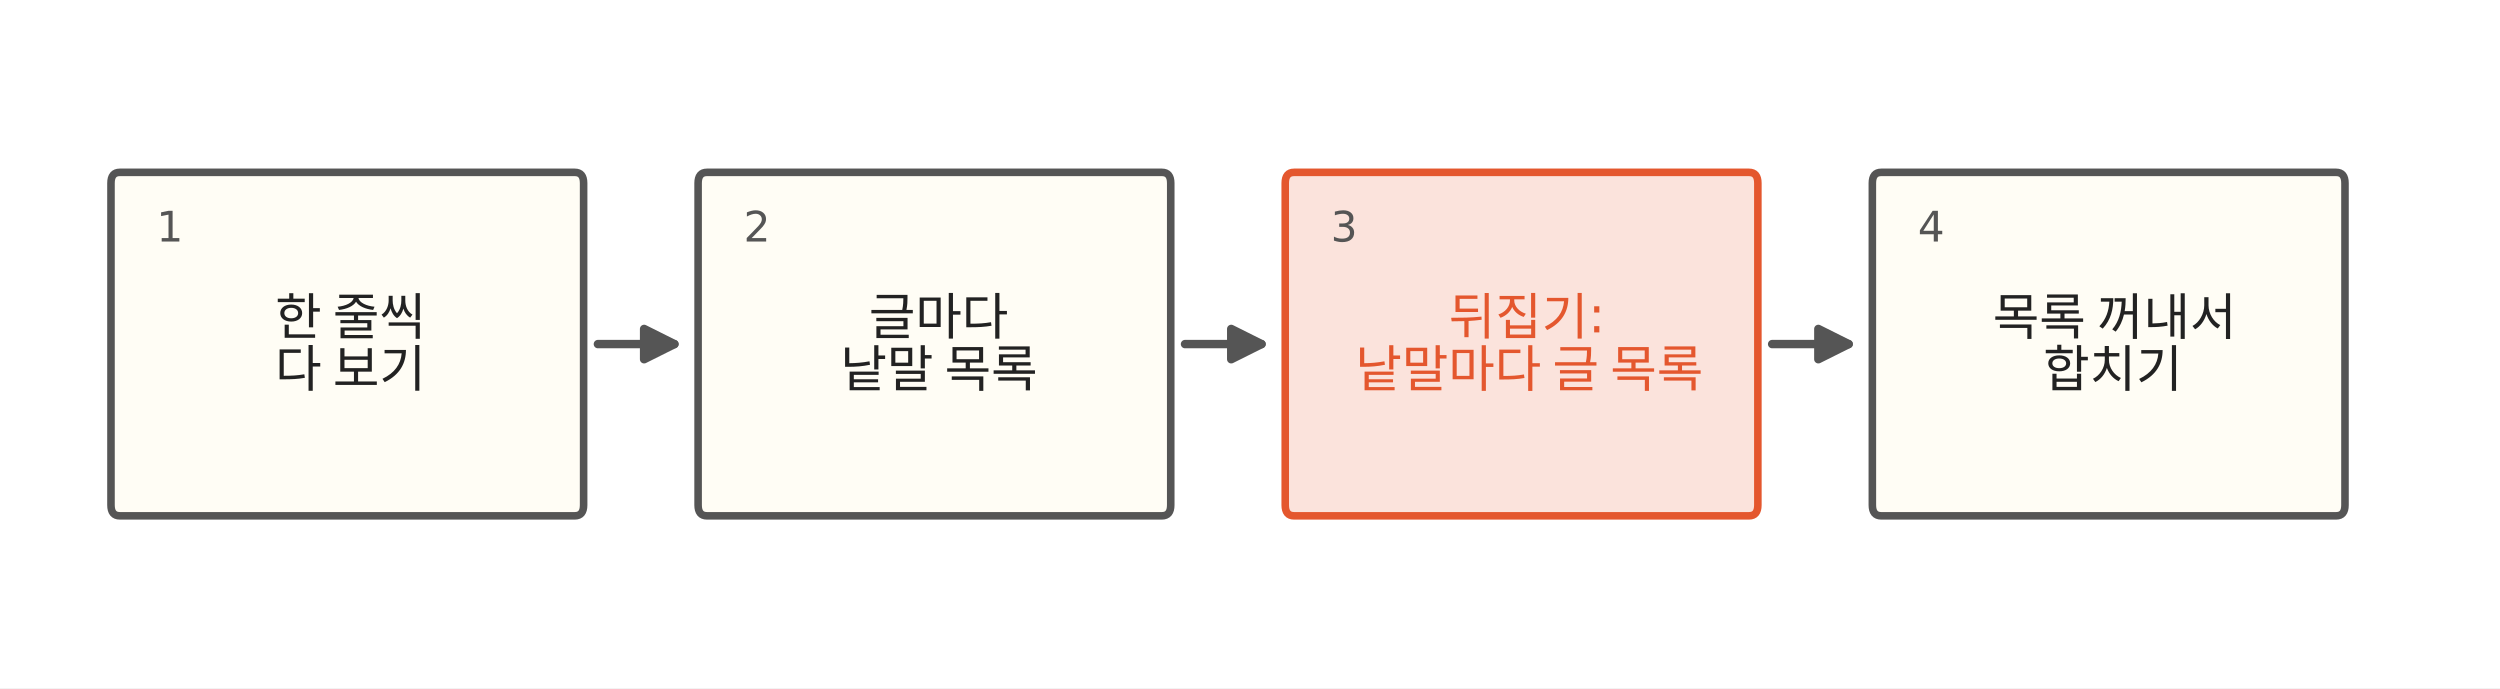
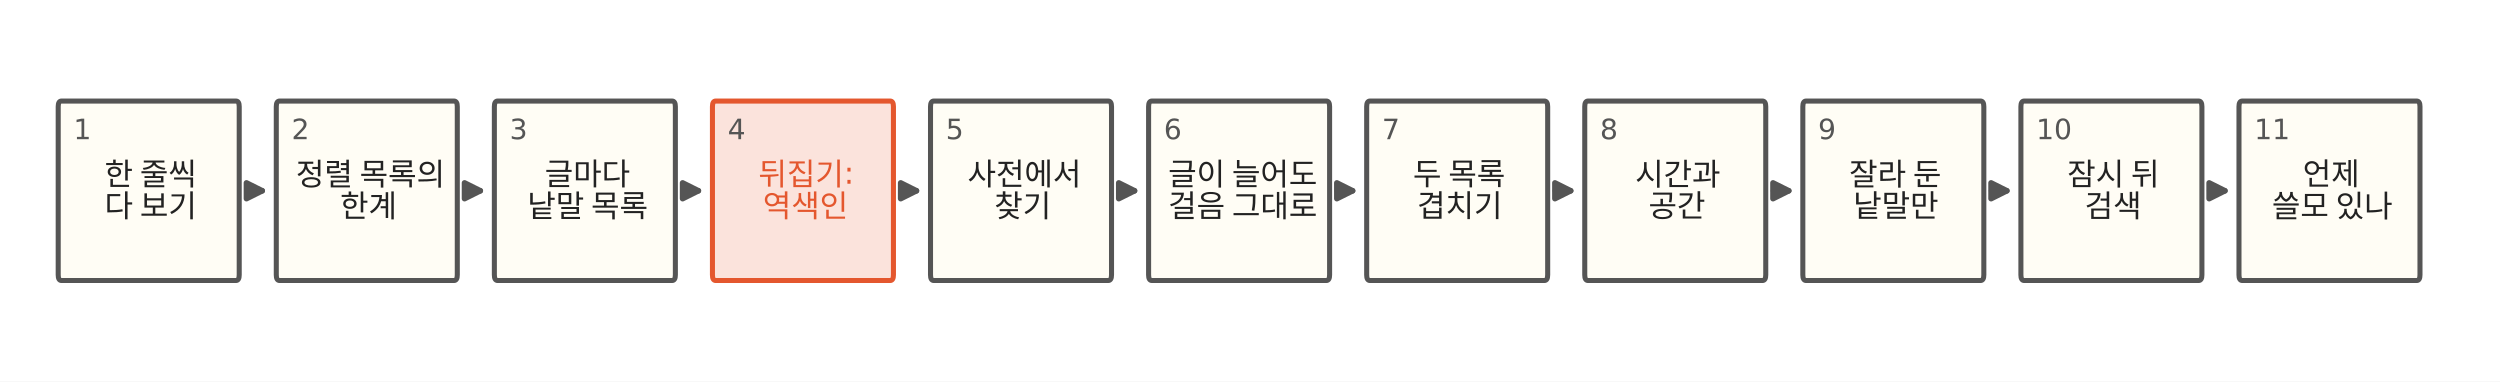
- <svg xmlns="http://www.w3.org/2000/svg" width="594pt" height="163.512pt" viewBox="0 0 594 163.512" version="1.1">
+ <svg xmlns="http://www.w3.org/2000/svg" width="889.74pt" height="135.792pt" viewBox="0 0 889.74 135.792" version="1.1">
  <defs>
    <style type="text/css">*{stroke-linejoin: round; stroke-linecap: butt}</style>
  </defs>
  <g id="figure_1">
    <g id="patch_1">
-       <path d="M 0 163.512  L 594 163.512  L 594 0  L 0 0  z " style="fill: #ffffff" />
+       <path d="M 0 135.792  L 889.74 135.792  L 889.74 0  L 0 0  z " style="fill: #ffffff" />
    </g>
    <g id="axes_1">
      <g id="patch_2">
-         <path d="M 28.462 122.56  L 136.575 122.56  Q 138.667 122.56 138.667 120.01  L 138.667 43.502  Q 138.667 40.952 136.575 40.952  L 28.462 40.952  Q 26.37 40.952 26.37 43.502  L 26.37 120.01  Q 26.37 122.56 28.462 122.56  z " clip-path="url(#p2ca66cfa73)" style="fill: #fffdf5; stroke: #555555; stroke-width: 1.8; stroke-linejoin: miter" />
+         <path d="M 21.881 99.829  L 83.971 99.829  Q 85.135 99.829 85.135 97.834  L 85.135 37.958  Q 85.135 35.963 83.971 35.963  L 21.881 35.963  Q 20.716 35.963 20.716 37.958  L 20.716 97.834  Q 20.716 99.829 21.881 99.829  z " clip-path="url(#p8f29242ba5)" style="fill: #fffdf5; stroke: #555555; stroke-width: 1.8; stroke-linejoin: miter" />
      </g>
      <g id="patch_3">
-         <path d="M 142.062 81.756  Q 152.269 81.756 160.239 81.756  " clip-path="url(#p2ca66cfa73)" style="fill: none; stroke: #555555; stroke-width: 2; stroke-linecap: round" />
-         <path d="M 153.039 78.156  L 160.239 81.756  L 153.039 85.356  z " clip-path="url(#p2ca66cfa73)" style="fill: #555555; stroke: #555555; stroke-width: 2; stroke-linecap: round" />
+         <path d="M 87.909 67.896  Q 91.731 67.896 93.316 67.896  " clip-path="url(#p8f29242ba5)" style="fill: none; stroke: #555555; stroke-width: 2; stroke-linecap: round" />
+         <path d="M 87.716 65.096  L 93.316 67.896  L 87.716 70.696  z " clip-path="url(#p8f29242ba5)" style="fill: #555555; stroke: #555555; stroke-width: 2; stroke-linecap: round" />
      </g>
      <g id="patch_4">
-         <path d="M 167.963 122.56  L 276.075 122.56  Q 278.168 122.56 278.168 120.01  L 278.168 43.502  Q 278.168 40.952 276.075 40.952  L 167.963 40.952  Q 165.87 40.952 165.87 43.502  L 165.87 120.01  Q 165.87 122.56 167.963 122.56  z " clip-path="url(#p2ca66cfa73)" style="fill: #fffdf5; stroke: #555555; stroke-width: 1.8; stroke-linejoin: miter" />
+         <path d="M 99.493 99.829  L 161.584 99.829  Q 162.748 99.829 162.748 97.834  L 162.748 37.958  Q 162.748 35.963 161.584 35.963  L 99.493 35.963  Q 98.329 35.963 98.329 37.958  L 98.329 97.834  Q 98.329 99.829 99.493 99.829  z " clip-path="url(#p8f29242ba5)" style="fill: #fffdf5; stroke: #555555; stroke-width: 1.8; stroke-linejoin: miter" />
      </g>
      <g id="patch_5">
-         <path d="M 281.562 81.756  Q 291.769 81.756 299.739 81.756  " clip-path="url(#p2ca66cfa73)" style="fill: none; stroke: #555555; stroke-width: 2; stroke-linecap: round" />
-         <path d="M 292.539 78.156  L 299.739 81.756  L 292.539 85.356  z " clip-path="url(#p2ca66cfa73)" style="fill: #555555; stroke: #555555; stroke-width: 2; stroke-linecap: round" />
+         <path d="M 165.522 67.896  Q 169.343 67.896 170.928 67.896  " clip-path="url(#p8f29242ba5)" style="fill: none; stroke: #555555; stroke-width: 2; stroke-linecap: round" />
+         <path d="M 165.328 65.096  L 170.928 67.896  L 165.328 70.696  z " clip-path="url(#p8f29242ba5)" style="fill: #555555; stroke: #555555; stroke-width: 2; stroke-linecap: round" />
      </g>
      <g id="patch_6">
-         <path d="M 307.462 122.56  L 415.575 122.56  Q 417.668 122.56 417.668 120.01  L 417.668 43.502  Q 417.668 40.952 415.575 40.952  L 307.462 40.952  Q 305.37 40.952 305.37 43.502  L 305.37 120.01  Q 305.37 122.56 307.462 122.56  z " clip-path="url(#p2ca66cfa73)" style="fill: #fbe3dc; stroke: #e4572e; stroke-width: 1.8; stroke-linejoin: miter" />
+         <path d="M 177.106 99.829  L 239.196 99.829  Q 240.36 99.829 240.36 97.834  L 240.36 37.958  Q 240.36 35.963 239.196 35.963  L 177.106 35.963  Q 175.942 35.963 175.942 37.958  L 175.942 97.834  Q 175.942 99.829 177.106 99.829  z " clip-path="url(#p8f29242ba5)" style="fill: #fffdf5; stroke: #555555; stroke-width: 1.8; stroke-linejoin: miter" />
      </g>
      <g id="patch_7">
-         <path d="M 421.062 81.756  Q 431.269 81.756 439.239 81.756  " clip-path="url(#p2ca66cfa73)" style="fill: none; stroke: #555555; stroke-width: 2; stroke-linecap: round" />
-         <path d="M 432.039 78.156  L 439.239 81.756  L 432.039 85.356  z " clip-path="url(#p2ca66cfa73)" style="fill: #555555; stroke: #555555; stroke-width: 2; stroke-linecap: round" />
+         <path d="M 243.135 67.896  Q 246.956 67.896 248.541 67.896  " clip-path="url(#p8f29242ba5)" style="fill: none; stroke: #555555; stroke-width: 2; stroke-linecap: round" />
+         <path d="M 242.941 65.096  L 248.541 67.896  L 242.941 70.696  z " clip-path="url(#p8f29242ba5)" style="fill: #555555; stroke: #555555; stroke-width: 2; stroke-linecap: round" />
      </g>
      <g id="patch_8">
-         <path d="M 446.962 122.56  L 555.075 122.56  Q 557.168 122.56 557.168 120.01  L 557.168 43.502  Q 557.168 40.952 555.075 40.952  L 446.962 40.952  Q 444.87 40.952 444.87 43.502  L 444.87 120.01  Q 444.87 122.56 446.962 122.56  z " clip-path="url(#p2ca66cfa73)" style="fill: #fffdf5; stroke: #555555; stroke-width: 1.8; stroke-linejoin: miter" />
+         <path d="M 254.719 99.829  L 316.809 99.829  Q 317.973 99.829 317.973 97.834  L 317.973 37.958  Q 317.973 35.963 316.809 35.963  L 254.719 35.963  Q 253.555 35.963 253.555 37.958  L 253.555 97.834  Q 253.555 99.829 254.719 99.829  z " clip-path="url(#p8f29242ba5)" style="fill: #fbe3dc; stroke: #e4572e; stroke-width: 1.8; stroke-linejoin: miter" />
+       </g>
+       <g id="patch_9">
+         <path d="M 320.747 67.896  Q 324.569 67.896 326.154 67.896  " clip-path="url(#p8f29242ba5)" style="fill: none; stroke: #555555; stroke-width: 2; stroke-linecap: round" />
+         <path d="M 320.554 65.096  L 326.154 67.896  L 320.554 70.696  z " clip-path="url(#p8f29242ba5)" style="fill: #555555; stroke: #555555; stroke-width: 2; stroke-linecap: round" />
+       </g>
+       <g id="patch_10">
+         <path d="M 332.332 99.829  L 394.422 99.829  Q 395.586 99.829 395.586 97.834  L 395.586 37.958  Q 395.586 35.963 394.422 35.963  L 332.332 35.963  Q 331.167 35.963 331.167 37.958  L 331.167 97.834  Q 331.167 99.829 332.332 99.829  z " clip-path="url(#p8f29242ba5)" style="fill: #fffdf5; stroke: #555555; stroke-width: 1.8; stroke-linejoin: miter" />
+       </g>
+       <g id="patch_11">
+         <path d="M 398.36 67.896  Q 402.181 67.896 403.767 67.896  " clip-path="url(#p8f29242ba5)" style="fill: none; stroke: #555555; stroke-width: 2; stroke-linecap: round" />
+         <path d="M 398.167 65.096  L 403.767 67.896  L 398.167 70.696  z " clip-path="url(#p8f29242ba5)" style="fill: #555555; stroke: #555555; stroke-width: 2; stroke-linecap: round" />
+       </g>
+       <g id="patch_12">
+         <path d="M 409.944 99.829  L 472.034 99.829  Q 473.199 99.829 473.199 97.834  L 473.199 37.958  Q 473.199 35.963 472.034 35.963  L 409.944 35.963  Q 408.78 35.963 408.78 37.958  L 408.78 97.834  Q 408.78 99.829 409.944 99.829  z " clip-path="url(#p8f29242ba5)" style="fill: #fffdf5; stroke: #555555; stroke-width: 1.8; stroke-linejoin: miter" />
+       </g>
+       <g id="patch_13">
+         <path d="M 475.973 67.896  Q 479.794 67.896 481.379 67.896  " clip-path="url(#p8f29242ba5)" style="fill: none; stroke: #555555; stroke-width: 2; stroke-linecap: round" />
+         <path d="M 475.779 65.096  L 481.379 67.896  L 475.779 70.696  z " clip-path="url(#p8f29242ba5)" style="fill: #555555; stroke: #555555; stroke-width: 2; stroke-linecap: round" />
+       </g>
+       <g id="patch_14">
+         <path d="M 487.557 99.829  L 549.647 99.829  Q 550.811 99.829 550.811 97.834  L 550.811 37.958  Q 550.811 35.963 549.647 35.963  L 487.557 35.963  Q 486.393 35.963 486.393 37.958  L 486.393 97.834  Q 486.393 99.829 487.557 99.829  z " clip-path="url(#p8f29242ba5)" style="fill: #fffdf5; stroke: #555555; stroke-width: 1.8; stroke-linejoin: miter" />
+       </g>
+       <g id="patch_15">
+         <path d="M 553.586 67.896  Q 557.407 67.896 558.992 67.896  " clip-path="url(#p8f29242ba5)" style="fill: none; stroke: #555555; stroke-width: 2; stroke-linecap: round" />
+         <path d="M 553.392 65.096  L 558.992 67.896  L 553.392 70.696  z " clip-path="url(#p8f29242ba5)" style="fill: #555555; stroke: #555555; stroke-width: 2; stroke-linecap: round" />
+       </g>
+       <g id="patch_16">
+         <path d="M 565.17 99.829  L 627.26 99.829  Q 628.424 99.829 628.424 97.834  L 628.424 37.958  Q 628.424 35.963 627.26 35.963  L 565.17 35.963  Q 564.006 35.963 564.006 37.958  L 564.006 97.834  Q 564.006 99.829 565.17 99.829  z " clip-path="url(#p8f29242ba5)" style="fill: #fffdf5; stroke: #555555; stroke-width: 1.8; stroke-linejoin: miter" />
+       </g>
+       <g id="patch_17">
+         <path d="M 631.198 67.896  Q 635.02 67.896 636.605 67.896  " clip-path="url(#p8f29242ba5)" style="fill: none; stroke: #555555; stroke-width: 2; stroke-linecap: round" />
+         <path d="M 631.005 65.096  L 636.605 67.896  L 631.005 70.696  z " clip-path="url(#p8f29242ba5)" style="fill: #555555; stroke: #555555; stroke-width: 2; stroke-linecap: round" />
+       </g>
+       <g id="patch_18">
+         <path d="M 642.782 99.829  L 704.873 99.829  Q 706.037 99.829 706.037 97.834  L 706.037 37.958  Q 706.037 35.963 704.873 35.963  L 642.782 35.963  Q 641.618 35.963 641.618 37.958  L 641.618 97.834  Q 641.618 99.829 642.782 99.829  z " clip-path="url(#p8f29242ba5)" style="fill: #fffdf5; stroke: #555555; stroke-width: 1.8; stroke-linejoin: miter" />
+       </g>
+       <g id="patch_19">
+         <path d="M 708.811 67.896  Q 712.632 67.896 714.218 67.896  " clip-path="url(#p8f29242ba5)" style="fill: none; stroke: #555555; stroke-width: 2; stroke-linecap: round" />
+         <path d="M 708.618 65.096  L 714.218 67.896  L 708.618 70.696  z " clip-path="url(#p8f29242ba5)" style="fill: #555555; stroke: #555555; stroke-width: 2; stroke-linecap: round" />
+       </g>
+       <g id="patch_20">
+         <path d="M 720.395 99.829  L 782.485 99.829  Q 783.65 99.829 783.65 97.834  L 783.65 37.958  Q 783.65 35.963 782.485 35.963  L 720.395 35.963  Q 719.231 35.963 719.231 37.958  L 719.231 97.834  Q 719.231 99.829 720.395 99.829  z " clip-path="url(#p8f29242ba5)" style="fill: #fffdf5; stroke: #555555; stroke-width: 1.8; stroke-linejoin: miter" />
+       </g>
+       <g id="patch_21">
+         <path d="M 786.424 67.896  Q 790.245 67.896 791.83 67.896  " clip-path="url(#p8f29242ba5)" style="fill: none; stroke: #555555; stroke-width: 2; stroke-linecap: round" />
+         <path d="M 786.23 65.096  L 791.83 67.896  L 786.23 70.696  z " clip-path="url(#p8f29242ba5)" style="fill: #555555; stroke: #555555; stroke-width: 2; stroke-linecap: round" />
+       </g>
+       <g id="patch_22">
+         <path d="M 798.008 99.829  L 860.098 99.829  Q 861.262 99.829 861.262 97.834  L 861.262 37.958  Q 861.262 35.963 860.098 35.963  L 798.008 35.963  Q 796.844 35.963 796.844 37.958  L 796.844 97.834  Q 796.844 99.829 798.008 99.829  z " clip-path="url(#p8f29242ba5)" style="fill: #fffdf5; stroke: #555555; stroke-width: 1.8; stroke-linejoin: miter" />
      </g>
      <g id="text_1">
-         <text style="fill: #222222; font: 12px 'Apple SD Gothic Neo', 'Noto Sans KR', 'Malgun Gothic', 'DejaVu Sans', 'Bitstream Vera Sans', 'Computer Modern Sans Serif', 'Lucida Grande', 'Verdana', 'Geneva', 'Lucid', 'Arial', 'Helvetica', 'Avant Garde', sans-serif" transform="translate(65.37094 79.563)">한 줄씩</text>
-         <text style="fill: #222222; font: 12px 'Apple SD Gothic Neo', 'Noto Sans KR', 'Malgun Gothic', 'DejaVu Sans', 'Bitstream Vera Sans', 'Computer Modern Sans Serif', 'Lucida Grande', 'Verdana', 'Geneva', 'Lucid', 'Arial', 'Helvetica', 'Avant Garde', sans-serif" transform="translate(65.37094 91.89525)">다 보기</text>
+         <text style="fill: #222222; font: 11px 'Apple SD Gothic Neo', 'Noto Sans KR', 'Malgun Gothic', 'DejaVu Sans', 'Bitstream Vera Sans', 'Computer Modern Sans Serif', 'Lucida Grande', 'Verdana', 'Geneva', 'Lucid', 'Arial', 'Helvetica', 'Avant Garde', sans-serif" transform="translate(37.2069 65.88575)">한 줄씩</text>
+         <text style="fill: #222222; font: 11px 'Apple SD Gothic Neo', 'Noto Sans KR', 'Malgun Gothic', 'DejaVu Sans', 'Bitstream Vera Sans', 'Computer Modern Sans Serif', 'Lucida Grande', 'Verdana', 'Geneva', 'Lucid', 'Arial', 'Helvetica', 'Avant Garde', sans-serif" transform="translate(37.2069 77.19031)">다 보기</text>
      </g>
      <g id="text_2">
-         <text style="fill: #555555; font: 10px 'Apple SD Gothic Neo', 'Noto Sans KR', 'Malgun Gothic', 'DejaVu Sans', 'Bitstream Vera Sans', 'Computer Modern Sans Serif', 'Lucida Grande', 'Verdana', 'Geneva', 'Lucid', 'Arial', 'Helvetica', 'Avant Garde', sans-serif; text-anchor: start" x="37.181" y="57.389" transform="rotate(-0 37.18125 57.38856)">1</text>
+         <text style="fill: #555555; font: 10px 'Apple SD Gothic Neo', 'Noto Sans KR', 'Malgun Gothic', 'DejaVu Sans', 'Bitstream Vera Sans', 'Computer Modern Sans Serif', 'Lucida Grande', 'Verdana', 'Geneva', 'Lucid', 'Arial', 'Helvetica', 'Avant Garde', sans-serif; text-anchor: start" x="26.149" y="49.535" transform="rotate(-0 26.14934 49.53456)">1</text>
      </g>
      <g id="text_3">
-         <text style="fill: #222222; font: 12px 'Apple SD Gothic Neo', 'Noto Sans KR', 'Malgun Gothic', 'DejaVu Sans', 'Bitstream Vera Sans', 'Computer Modern Sans Serif', 'Lucida Grande', 'Verdana', 'Geneva', 'Lucid', 'Arial', 'Helvetica', 'Avant Garde', sans-serif" transform="translate(206.4487 79.52025)">글마다</text>
-         <text style="fill: #222222; font: 12px 'Apple SD Gothic Neo', 'Noto Sans KR', 'Malgun Gothic', 'DejaVu Sans', 'Bitstream Vera Sans', 'Computer Modern Sans Serif', 'Lucida Grande', 'Verdana', 'Geneva', 'Lucid', 'Arial', 'Helvetica', 'Avant Garde', sans-serif" transform="translate(199.6809 91.938)">낱말 목록</text>
+         <text style="fill: #222222; font: 11px 'Apple SD Gothic Neo', 'Noto Sans KR', 'Malgun Gothic', 'DejaVu Sans', 'Bitstream Vera Sans', 'Computer Modern Sans Serif', 'Lucida Grande', 'Verdana', 'Geneva', 'Lucid', 'Arial', 'Helvetica', 'Avant Garde', sans-serif" transform="translate(105.3046 65.91841)">정렬 목록의</text>
+         <text style="fill: #222222; font: 11px 'Apple SD Gothic Neo', 'Noto Sans KR', 'Malgun Gothic', 'DejaVu Sans', 'Bitstream Vera Sans', 'Computer Modern Sans Serif', 'Lucida Grande', 'Verdana', 'Geneva', 'Lucid', 'Arial', 'Helvetica', 'Avant Garde', sans-serif" transform="translate(121.0235 77.22297)">한계</text>
      </g>
      <g id="text_4">
-         <text style="fill: #555555; font: 10px 'Apple SD Gothic Neo', 'Noto Sans KR', 'Malgun Gothic', 'DejaVu Sans', 'Bitstream Vera Sans', 'Computer Modern Sans Serif', 'Lucida Grande', 'Verdana', 'Geneva', 'Lucid', 'Arial', 'Helvetica', 'Avant Garde', sans-serif; text-anchor: start" x="176.681" y="57.389" transform="rotate(-0 176.6813 57.38856)">2</text>
+         <text style="fill: #555555; font: 10px 'Apple SD Gothic Neo', 'Noto Sans KR', 'Malgun Gothic', 'DejaVu Sans', 'Bitstream Vera Sans', 'Computer Modern Sans Serif', 'Lucida Grande', 'Verdana', 'Geneva', 'Lucid', 'Arial', 'Helvetica', 'Avant Garde', sans-serif; text-anchor: start" x="103.762" y="49.535" transform="rotate(-0 103.7621 49.53456)">2</text>
      </g>
      <g id="text_5">
-         <text style="fill: #e4572e; font: 12px 'Apple SD Gothic Neo', 'Noto Sans KR', 'Malgun Gothic', 'DejaVu Sans', 'Bitstream Vera Sans', 'Computer Modern Sans Serif', 'Lucida Grande', 'Verdana', 'Geneva', 'Lucid', 'Arial', 'Helvetica', 'Avant Garde', sans-serif" transform="translate(344.2444 79.52025)">뒤집기:</text>
-         <text style="fill: #e4572e; font: 12px 'Apple SD Gothic Neo', 'Noto Sans KR', 'Malgun Gothic', 'DejaVu Sans', 'Bitstream Vera Sans', 'Computer Modern Sans Serif', 'Lucida Grande', 'Verdana', 'Geneva', 'Lucid', 'Arial', 'Helvetica', 'Avant Garde', sans-serif" transform="translate(322.0331 91.938)">낱말마다 글 목록</text>
+         <text style="fill: #222222; font: 11px 'Apple SD Gothic Neo', 'Noto Sans KR', 'Malgun Gothic', 'DejaVu Sans', 'Bitstream Vera Sans', 'Computer Modern Sans Serif', 'Lucida Grande', 'Verdana', 'Geneva', 'Lucid', 'Arial', 'Helvetica', 'Avant Garde', sans-serif" transform="translate(193.8787 65.84656)">글마다</text>
+         <text style="fill: #222222; font: 11px 'Apple SD Gothic Neo', 'Noto Sans KR', 'Malgun Gothic', 'DejaVu Sans', 'Bitstream Vera Sans', 'Computer Modern Sans Serif', 'Lucida Grande', 'Verdana', 'Geneva', 'Lucid', 'Arial', 'Helvetica', 'Avant Garde', sans-serif" transform="translate(187.6749 77.2295)">낱말 목록</text>
      </g>
      <g id="text_6">
-         <text style="fill: #555555; font: 10px 'Apple SD Gothic Neo', 'Noto Sans KR', 'Malgun Gothic', 'DejaVu Sans', 'Bitstream Vera Sans', 'Computer Modern Sans Serif', 'Lucida Grande', 'Verdana', 'Geneva', 'Lucid', 'Arial', 'Helvetica', 'Avant Garde', sans-serif; text-anchor: start" x="316.181" y="57.389" transform="rotate(-0 316.1812 57.38856)">3</text>
+         <text style="fill: #555555; font: 10px 'Apple SD Gothic Neo', 'Noto Sans KR', 'Malgun Gothic', 'DejaVu Sans', 'Bitstream Vera Sans', 'Computer Modern Sans Serif', 'Lucida Grande', 'Verdana', 'Geneva', 'Lucid', 'Arial', 'Helvetica', 'Avant Garde', sans-serif; text-anchor: start" x="181.375" y="49.535" transform="rotate(-0 181.3748 49.53456)">3</text>
      </g>
      <g id="text_7">
-         <text style="fill: #222222; font: 12px 'Apple SD Gothic Neo', 'Noto Sans KR', 'Malgun Gothic', 'DejaVu Sans', 'Bitstream Vera Sans', 'Computer Modern Sans Serif', 'Lucida Grande', 'Verdana', 'Geneva', 'Lucid', 'Arial', 'Helvetica', 'Avant Garde', sans-serif" transform="translate(473.4909 79.59862)">목록 꺼내서</text>
-         <text style="fill: #222222; font: 12px 'Apple SD Gothic Neo', 'Noto Sans KR', 'Malgun Gothic', 'DejaVu Sans', 'Bitstream Vera Sans', 'Computer Modern Sans Serif', 'Lucida Grande', 'Verdana', 'Geneva', 'Lucid', 'Arial', 'Helvetica', 'Avant Garde', sans-serif" transform="translate(485.4488 91.93088)">합치기</text>
+         <text style="fill: #e4572e; font: 11px 'Apple SD Gothic Neo', 'Noto Sans KR', 'Malgun Gothic', 'DejaVu Sans', 'Bitstream Vera Sans', 'Computer Modern Sans Serif', 'Lucida Grande', 'Verdana', 'Geneva', 'Lucid', 'Arial', 'Helvetica', 'Avant Garde', sans-serif" transform="translate(269.9291 65.87956)">뒤집기:</text>
+         <text style="fill: #e4572e; font: 11px 'Apple SD Gothic Neo', 'Noto Sans KR', 'Malgun Gothic', 'DejaVu Sans', 'Bitstream Vera Sans', 'Computer Modern Sans Serif', 'Lucida Grande', 'Verdana', 'Geneva', 'Lucid', 'Arial', 'Helvetica', 'Avant Garde', sans-serif" transform="translate(271.4914 77.1965)">역색인</text>
      </g>
      <g id="text_8">
-         <text style="fill: #555555; font: 10px 'Apple SD Gothic Neo', 'Noto Sans KR', 'Malgun Gothic', 'DejaVu Sans', 'Bitstream Vera Sans', 'Computer Modern Sans Serif', 'Lucida Grande', 'Verdana', 'Geneva', 'Lucid', 'Arial', 'Helvetica', 'Avant Garde', sans-serif; text-anchor: start" x="455.681" y="57.389" transform="rotate(-0 455.6812 57.38856)">4</text>
+         <text style="fill: #555555; font: 10px 'Apple SD Gothic Neo', 'Noto Sans KR', 'Malgun Gothic', 'DejaVu Sans', 'Bitstream Vera Sans', 'Computer Modern Sans Serif', 'Lucida Grande', 'Verdana', 'Geneva', 'Lucid', 'Arial', 'Helvetica', 'Avant Garde', sans-serif; text-anchor: start" x="258.988" y="49.535" transform="rotate(-0 258.9875 49.53456)">4</text>
+       </g>
+       <g id="text_9">
+         <text style="fill: #222222; font: 11px 'Apple SD Gothic Neo', 'Noto Sans KR', 'Malgun Gothic', 'DejaVu Sans', 'Bitstream Vera Sans', 'Computer Modern Sans Serif', 'Lucida Grande', 'Verdana', 'Geneva', 'Lucid', 'Arial', 'Helvetica', 'Avant Garde', sans-serif" transform="translate(344.3466 65.86616)">사전에서</text>
+         <text style="fill: #222222; font: 11px 'Apple SD Gothic Neo', 'Noto Sans KR', 'Malgun Gothic', 'DejaVu Sans', 'Bitstream Vera Sans', 'Computer Modern Sans Serif', 'Lucida Grande', 'Verdana', 'Geneva', 'Lucid', 'Arial', 'Helvetica', 'Avant Garde', sans-serif" transform="translate(353.8616 77.20991)">찾기</text>
+       </g>
+       <g id="text_10">
+         <text style="fill: #555555; font: 10px 'Apple SD Gothic Neo', 'Noto Sans KR', 'Malgun Gothic', 'DejaVu Sans', 'Bitstream Vera Sans', 'Computer Modern Sans Serif', 'Lucida Grande', 'Verdana', 'Geneva', 'Lucid', 'Arial', 'Helvetica', 'Avant Garde', sans-serif; text-anchor: start" x="336.6" y="49.535" transform="rotate(-0 336.6002 49.53456)">5</text>
+       </g>
+       <g id="text_11">
+         <text style="fill: #222222; font: 11px 'Apple SD Gothic Neo', 'Noto Sans KR', 'Malgun Gothic', 'DejaVu Sans', 'Bitstream Vera Sans', 'Computer Modern Sans Serif', 'Lucida Grande', 'Verdana', 'Geneva', 'Lucid', 'Arial', 'Helvetica', 'Avant Garde', sans-serif" transform="translate(415.7555 65.88575)">글이 늘어도</text>
+         <text style="fill: #222222; font: 11px 'Apple SD Gothic Neo', 'Noto Sans KR', 'Malgun Gothic', 'DejaVu Sans', 'Bitstream Vera Sans', 'Computer Modern Sans Serif', 'Lucida Grande', 'Verdana', 'Geneva', 'Lucid', 'Arial', 'Helvetica', 'Avant Garde', sans-serif" transform="translate(415.7555 77.19031)">걸음 그대로</text>
+       </g>
+       <g id="text_12">
+         <text style="fill: #555555; font: 10px 'Apple SD Gothic Neo', 'Noto Sans KR', 'Malgun Gothic', 'DejaVu Sans', 'Bitstream Vera Sans', 'Computer Modern Sans Serif', 'Lucida Grande', 'Verdana', 'Geneva', 'Lucid', 'Arial', 'Helvetica', 'Avant Garde', sans-serif; text-anchor: start" x="414.213" y="49.535" transform="rotate(-0 414.213 49.53456)">6</text>
+       </g>
+       <g id="text_13">
+         <text style="fill: #222222; font: 11px 'Apple SD Gothic Neo', 'Noto Sans KR', 'Malgun Gothic', 'DejaVu Sans', 'Bitstream Vera Sans', 'Computer Modern Sans Serif', 'Lucida Grande', 'Verdana', 'Geneva', 'Lucid', 'Arial', 'Helvetica', 'Avant Garde', sans-serif" transform="translate(502.8833 65.82989)">두 목록</text>
+         <text style="fill: #222222; font: 11px 'Apple SD Gothic Neo', 'Noto Sans KR', 'Malgun Gothic', 'DejaVu Sans', 'Bitstream Vera Sans', 'Computer Modern Sans Serif', 'Lucida Grande', 'Verdana', 'Geneva', 'Lucid', 'Arial', 'Helvetica', 'Avant Garde', sans-serif" transform="translate(504.3296 77.13445)">겹치기</text>
+       </g>
+       <g id="text_14">
+         <text style="fill: #555555; font: 10px 'Apple SD Gothic Neo', 'Noto Sans KR', 'Malgun Gothic', 'DejaVu Sans', 'Bitstream Vera Sans', 'Computer Modern Sans Serif', 'Lucida Grande', 'Verdana', 'Geneva', 'Lucid', 'Arial', 'Helvetica', 'Avant Garde', sans-serif; text-anchor: start" x="491.826" y="49.535" transform="rotate(-0 491.8257 49.53456)">7</text>
+       </g>
+       <g id="text_15">
+         <text style="fill: #222222; font: 11px 'Apple SD Gothic Neo', 'Noto Sans KR', 'Malgun Gothic', 'DejaVu Sans', 'Bitstream Vera Sans', 'Computer Modern Sans Serif', 'Lucida Grande', 'Verdana', 'Geneva', 'Lucid', 'Arial', 'Helvetica', 'Avant Garde', sans-serif" transform="translate(581.9423 65.93834)">시간과</text>
+         <text style="fill: #222222; font: 11px 'Apple SD Gothic Neo', 'Noto Sans KR', 'Malgun Gothic', 'DejaVu Sans', 'Bitstream Vera Sans', 'Computer Modern Sans Serif', 'Lucida Grande', 'Verdana', 'Geneva', 'Lucid', 'Arial', 'Helvetica', 'Avant Garde', sans-serif" transform="translate(586.6998 77.13772)">공간</text>
+       </g>
+       <g id="text_16">
+         <text style="fill: #555555; font: 10px 'Apple SD Gothic Neo', 'Noto Sans KR', 'Malgun Gothic', 'DejaVu Sans', 'Bitstream Vera Sans', 'Computer Modern Sans Serif', 'Lucida Grande', 'Verdana', 'Geneva', 'Lucid', 'Arial', 'Helvetica', 'Avant Garde', sans-serif; text-anchor: start" x="569.438" y="49.535" transform="rotate(-0 569.4384 49.53456)">8</text>
+       </g>
+       <g id="text_17">
+         <text style="fill: #222222; font: 11px 'Apple SD Gothic Neo', 'Noto Sans KR', 'Malgun Gothic', 'DejaVu Sans', 'Bitstream Vera Sans', 'Computer Modern Sans Serif', 'Lucida Grande', 'Verdana', 'Geneva', 'Lucid', 'Arial', 'Helvetica', 'Avant Garde', sans-serif" transform="translate(658.1087 65.92494)">잘라 둔</text>
+         <text style="fill: #222222; font: 11px 'Apple SD Gothic Neo', 'Noto Sans KR', 'Malgun Gothic', 'DejaVu Sans', 'Bitstream Vera Sans', 'Computer Modern Sans Serif', 'Lucida Grande', 'Verdana', 'Geneva', 'Lucid', 'Arial', 'Helvetica', 'Avant Garde', sans-serif" transform="translate(659.555 77.15112)">낱말만</text>
+       </g>
+       <g id="text_18">
+         <text style="fill: #555555; font: 10px 'Apple SD Gothic Neo', 'Noto Sans KR', 'Malgun Gothic', 'DejaVu Sans', 'Bitstream Vera Sans', 'Computer Modern Sans Serif', 'Lucida Grande', 'Verdana', 'Geneva', 'Lucid', 'Arial', 'Helvetica', 'Avant Garde', sans-serif; text-anchor: start" x="647.051" y="49.535" transform="rotate(-0 647.0512 49.53456)">9</text>
+       </g>
+       <g id="text_19">
+         <text style="fill: #222222; font: 11px 'Apple SD Gothic Neo', 'Noto Sans KR', 'Malgun Gothic', 'DejaVu Sans', 'Bitstream Vera Sans', 'Computer Modern Sans Serif', 'Lucida Grande', 'Verdana', 'Geneva', 'Lucid', 'Arial', 'Helvetica', 'Avant Garde', sans-serif" transform="translate(735.7214 65.88575)">잠시 뒤</text>
+         <text style="fill: #222222; font: 11px 'Apple SD Gothic Neo', 'Noto Sans KR', 'Malgun Gothic', 'DejaVu Sans', 'Bitstream Vera Sans', 'Computer Modern Sans Serif', 'Lucida Grande', 'Verdana', 'Geneva', 'Lucid', 'Arial', 'Helvetica', 'Avant Garde', sans-serif" transform="translate(741.9253 77.19031)">검색</text>
+       </g>
+       <g id="text_20">
+         <text style="fill: #555555; font: 10px 'Apple SD Gothic Neo', 'Noto Sans KR', 'Malgun Gothic', 'DejaVu Sans', 'Bitstream Vera Sans', 'Computer Modern Sans Serif', 'Lucida Grande', 'Verdana', 'Geneva', 'Lucid', 'Arial', 'Helvetica', 'Avant Garde', sans-serif; text-anchor: start" x="724.664" y="49.535" transform="rotate(-0 724.6639 49.53456)">10</text>
+       </g>
+       <g id="text_21">
+         <text style="fill: #222222; font: 11px 'Apple SD Gothic Neo', 'Noto Sans KR', 'Malgun Gothic', 'DejaVu Sans', 'Bitstream Vera Sans', 'Computer Modern Sans Serif', 'Lucida Grande', 'Verdana', 'Geneva', 'Lucid', 'Arial', 'Helvetica', 'Avant Garde', sans-serif" transform="translate(819.538 65.79294)">언제</text>
+         <text style="fill: #222222; font: 11px 'Apple SD Gothic Neo', 'Noto Sans KR', 'Malgun Gothic', 'DejaVu Sans', 'Bitstream Vera Sans', 'Computer Modern Sans Serif', 'Lucida Grande', 'Verdana', 'Geneva', 'Lucid', 'Arial', 'Helvetica', 'Avant Garde', sans-serif" transform="translate(808.5767 77.28312)">쓸모 있나</text>
+       </g>
+       <g id="text_22">
+         <text style="fill: #555555; font: 10px 'Apple SD Gothic Neo', 'Noto Sans KR', 'Malgun Gothic', 'DejaVu Sans', 'Bitstream Vera Sans', 'Computer Modern Sans Serif', 'Lucida Grande', 'Verdana', 'Geneva', 'Lucid', 'Arial', 'Helvetica', 'Avant Garde', sans-serif; text-anchor: start" x="802.277" y="49.535" transform="rotate(-0 802.2766 49.53456)">11</text>
      </g>
    </g>
  </g>
  <defs>
-     <clipPath id="p2ca66cfa73">
-       <rect x="18" y="18" width="558" height="127.512" />
+     <clipPath id="p8f29242ba5">
+       <rect x="18" y="18" width="853.74" height="99.792" />
    </clipPath>
  </defs>
</svg>
